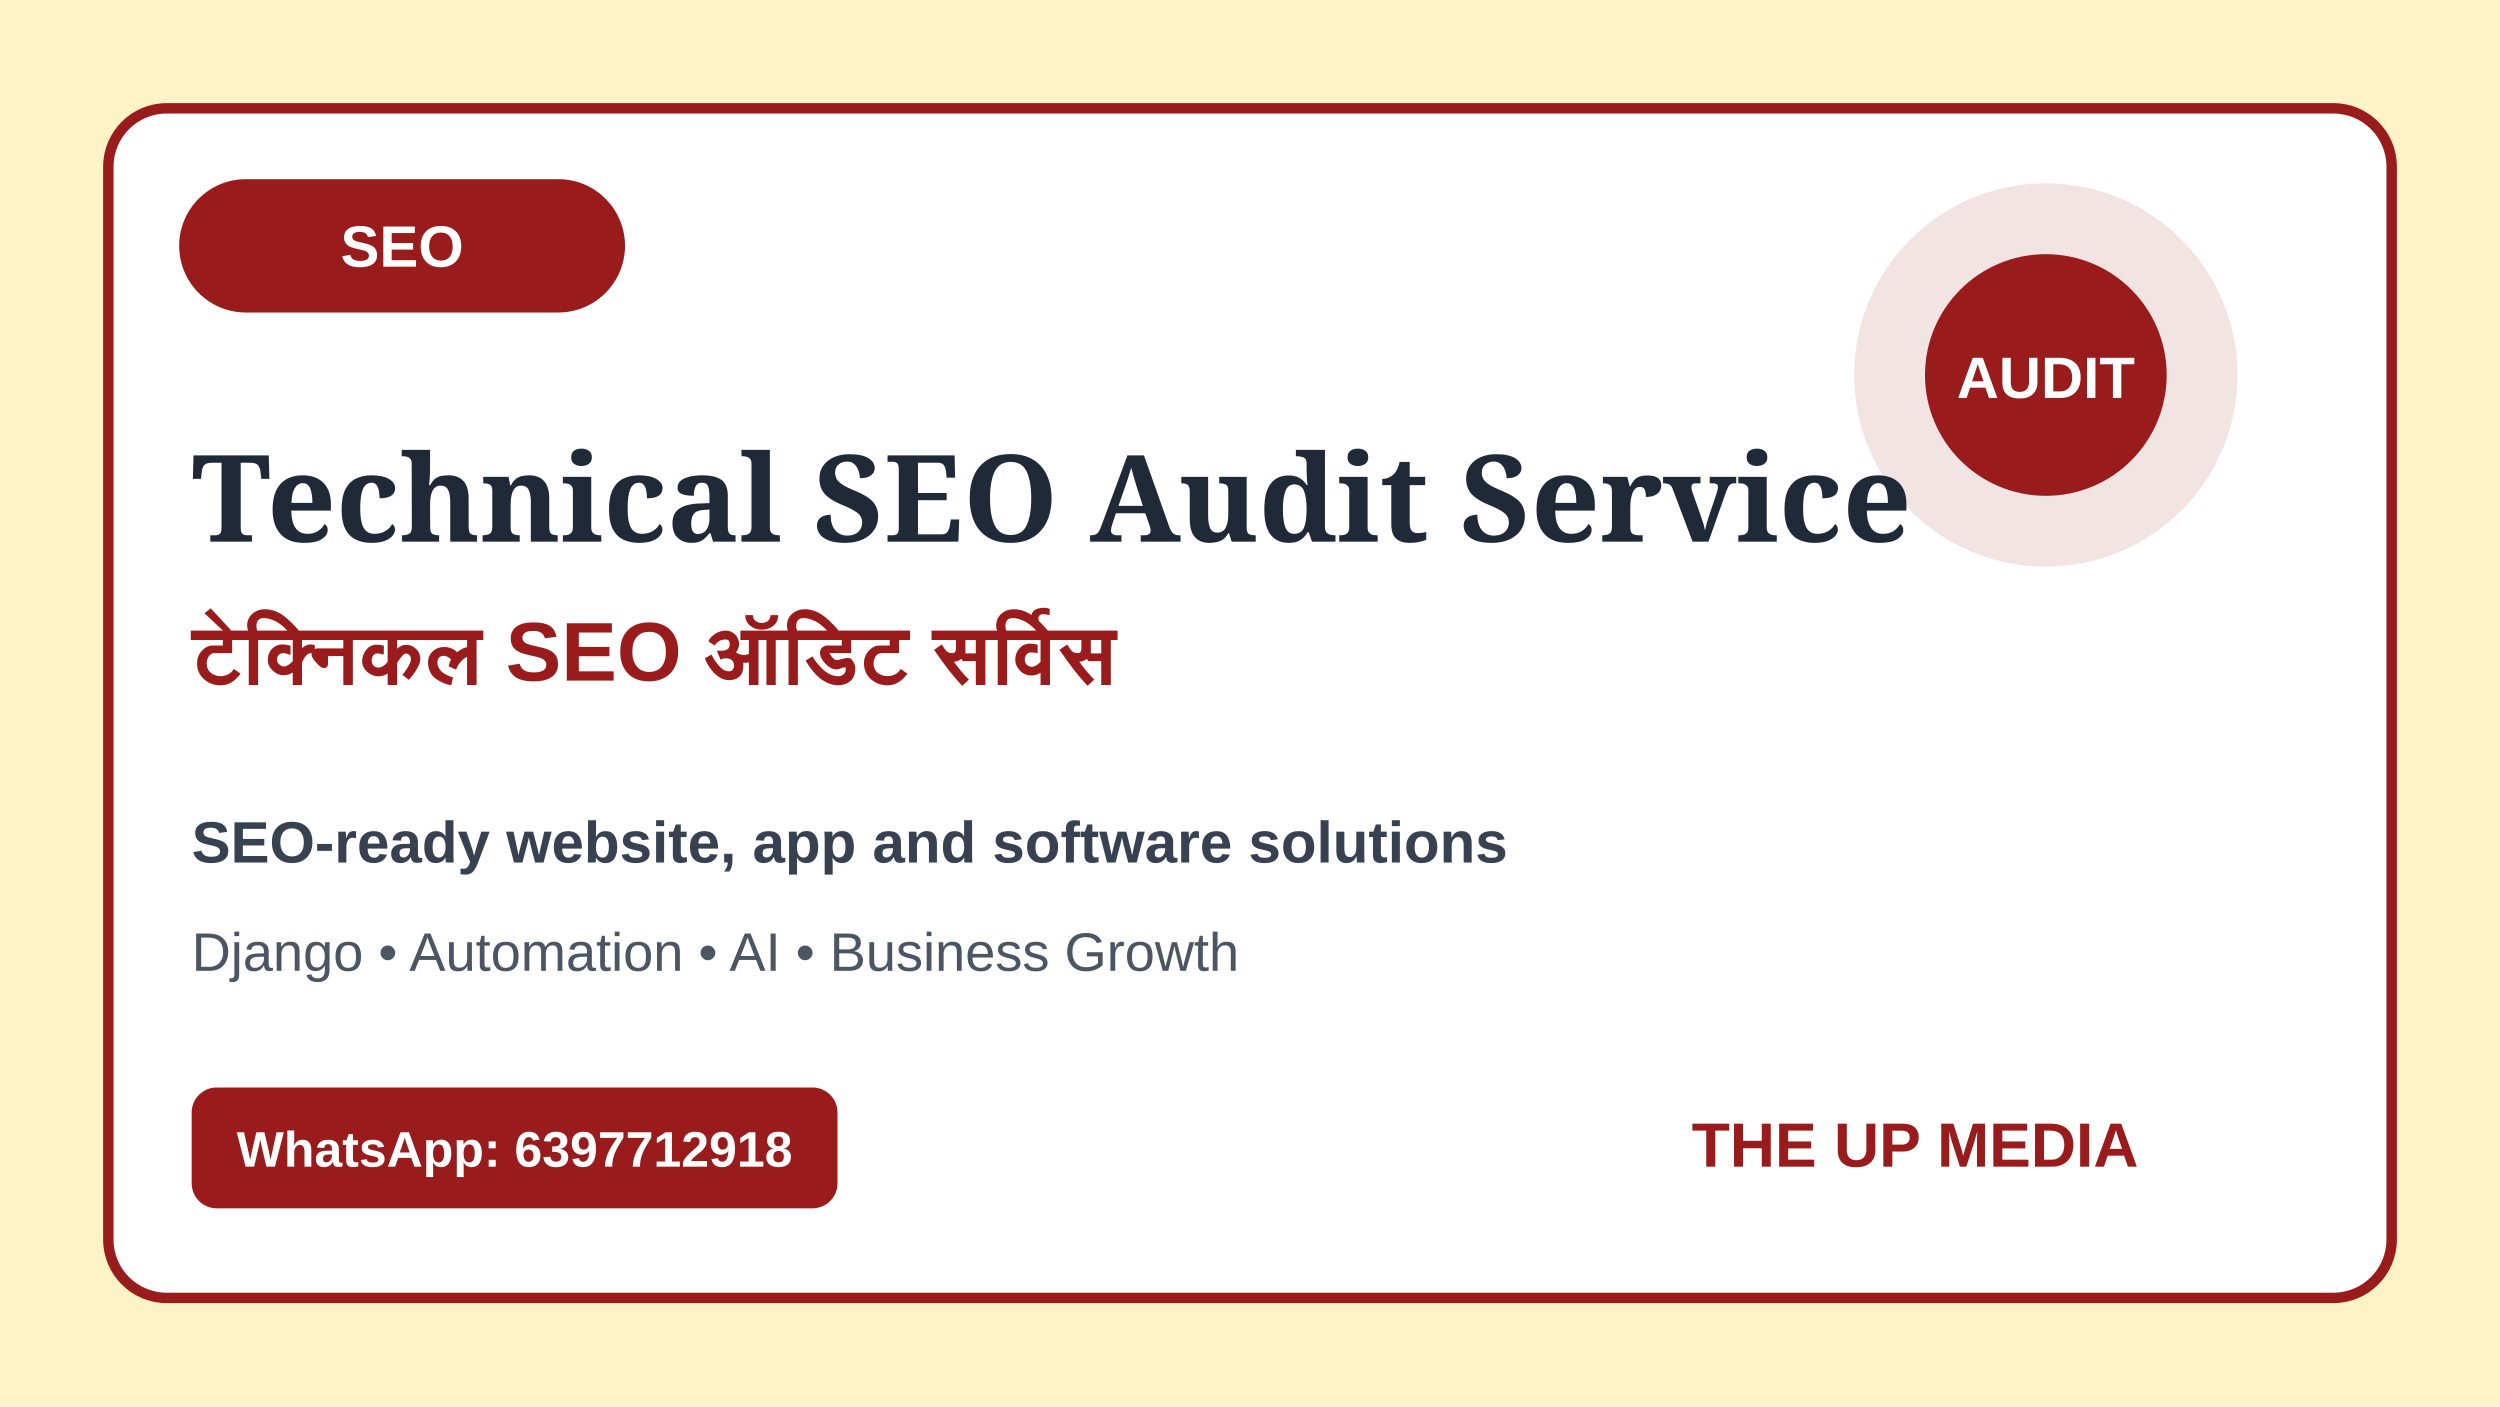
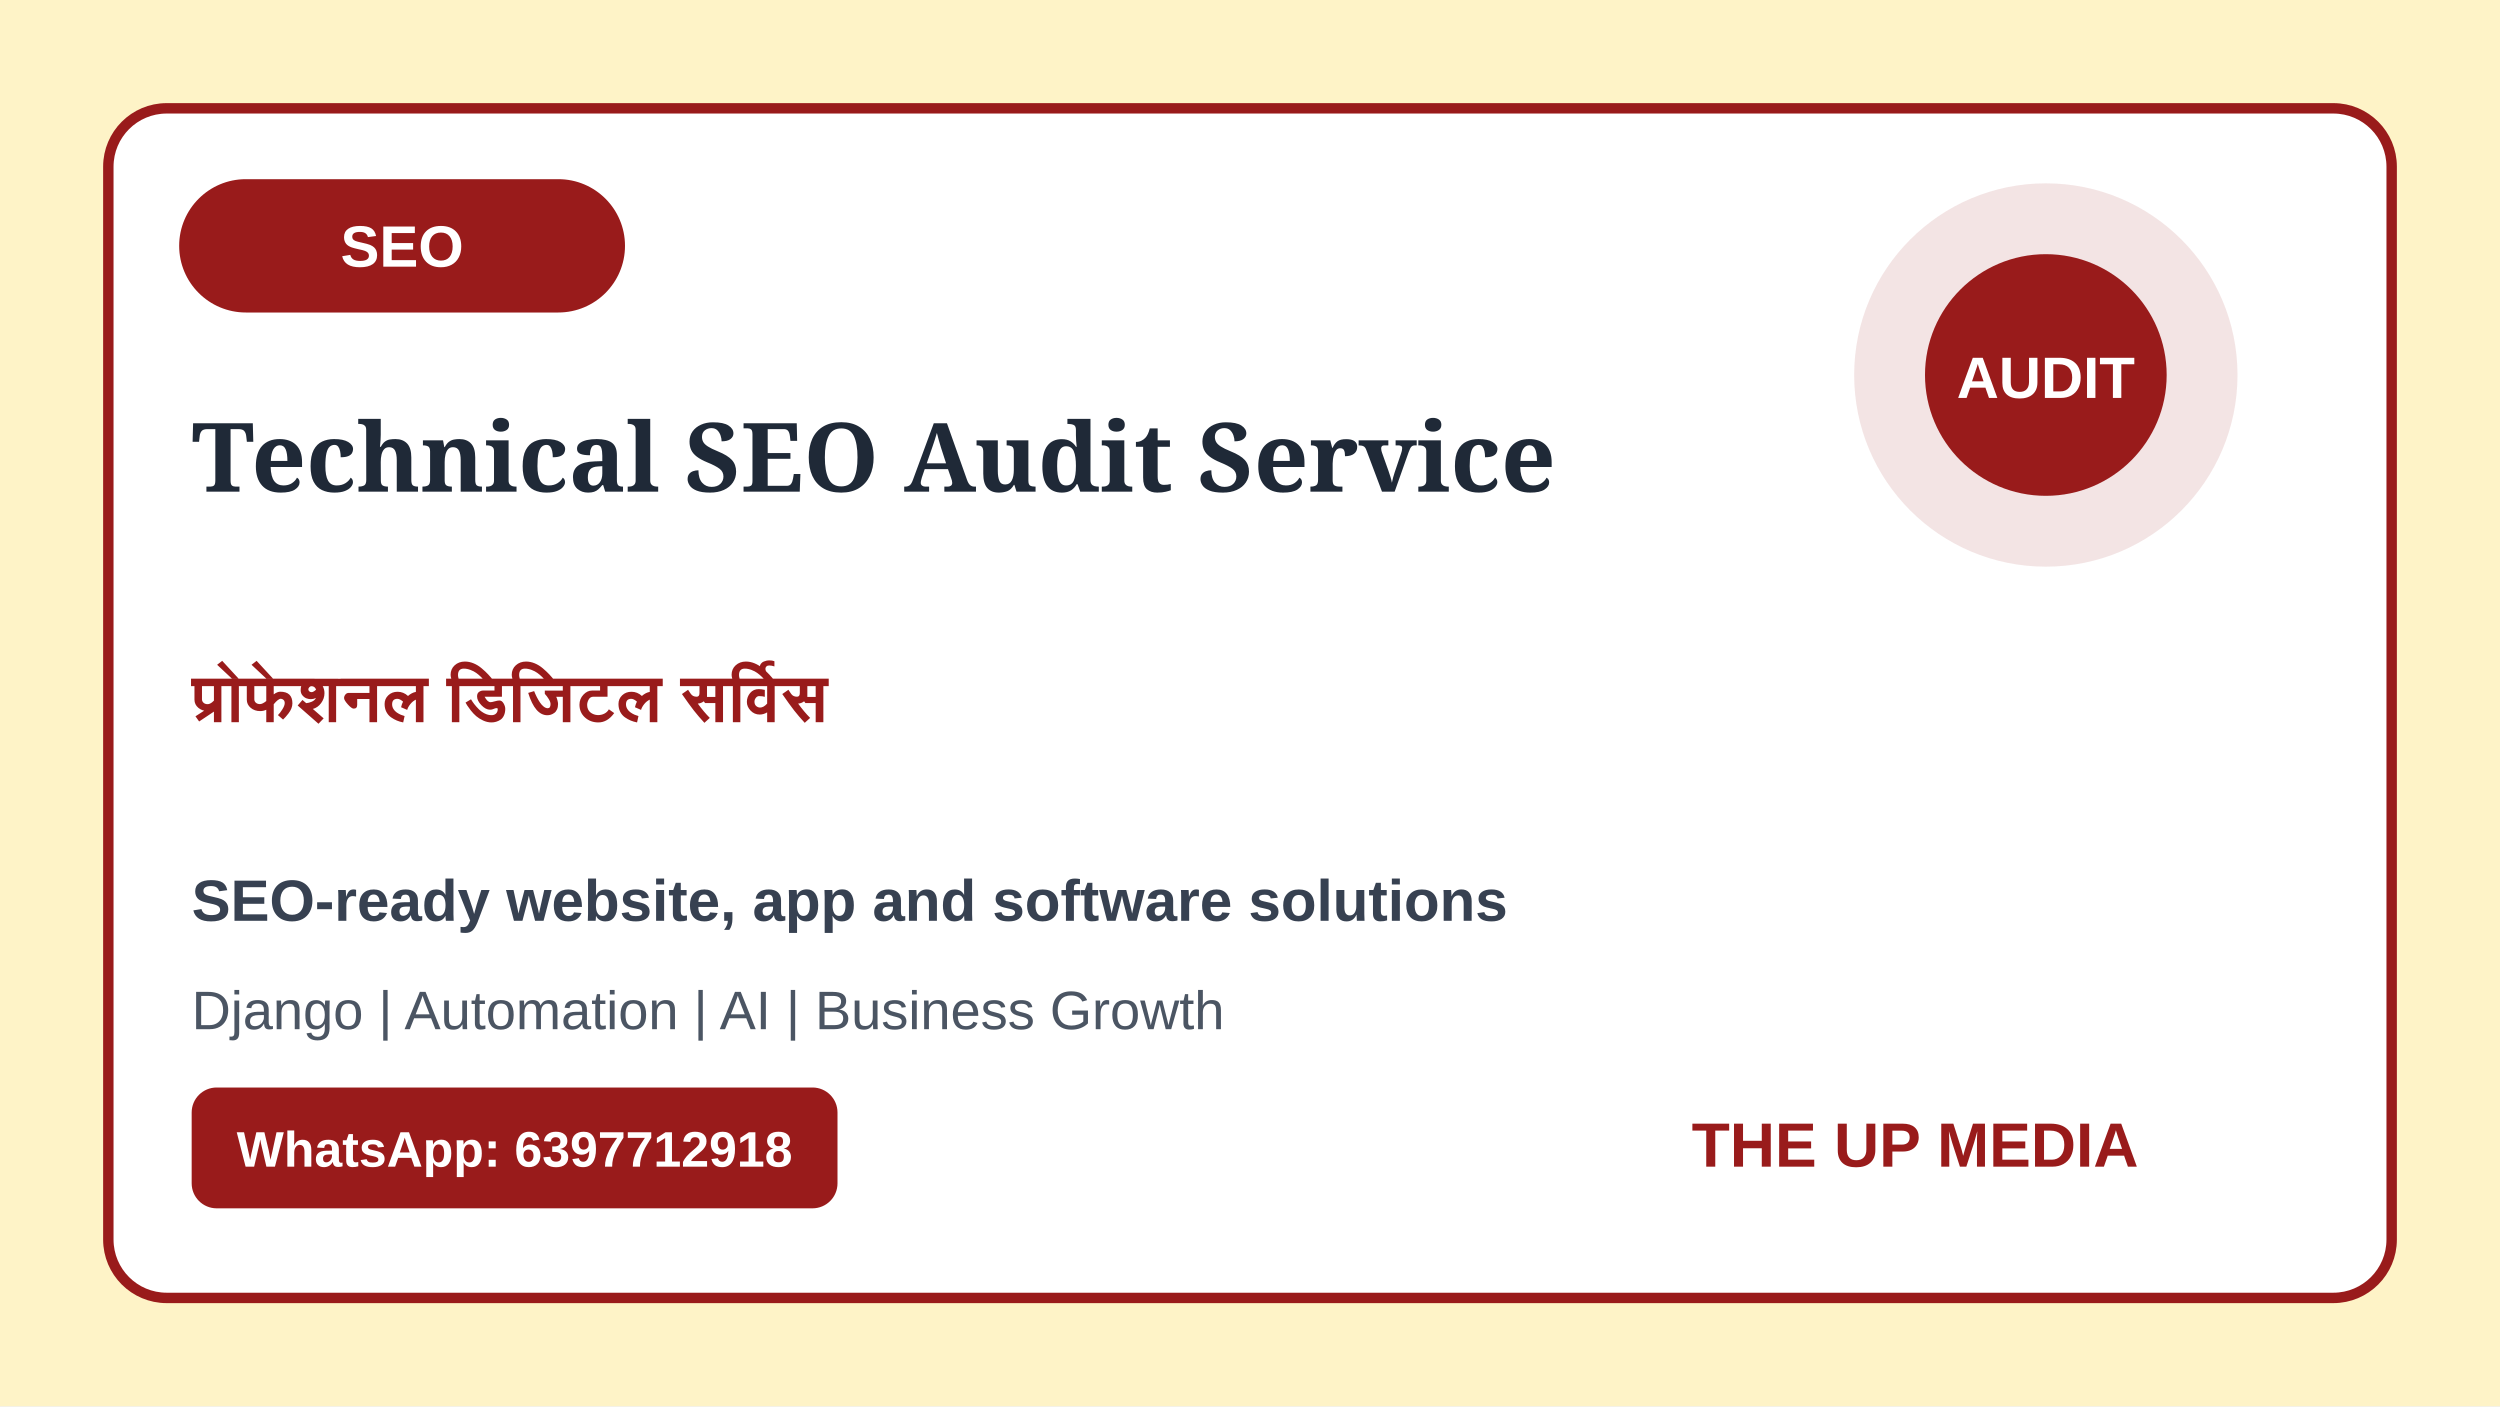
<svg xmlns="http://www.w3.org/2000/svg" width="1200" height="675" viewBox="0 0 1200 675" role="img" aria-label="Technical SEO Audit Service">
  <rect width="1200" height="675" fill="#fef3c7" />
  <rect x="52" y="52" width="1096" height="571" rx="28" fill="#ffffff" stroke="#991b1b" stroke-width="5" />
  <rect x="86" y="86" width="214" height="64" rx="32" fill="#991b1b" />
  <text x="193" y="128" text-anchor="middle" font-family="Arial, sans-serif" font-size="28" font-weight="800" fill="#ffffff">SEO</text>
  <circle cx="982" cy="180" r="92" fill="#991b1b" opacity="0.12" />
  <circle cx="982" cy="180" r="58" fill="#991b1b" />
  <text x="982" y="191" text-anchor="middle" font-family="Arial, sans-serif" font-size="28" font-weight="900" fill="#ffffff">AUDIT</text>
-   <text x="92" y="260" font-family="Georgia, serif" font-size="58" font-weight="900" fill="#1f2937">Technical SEO Audit Service</text>
-   <text x="92" y="328" font-family="Arial, sans-serif" font-size="40" font-weight="800" fill="#991b1b">टेक्निकल SEO ऑडिट सर्विस</text>
-   <text x="92" y="414" font-family="Arial, sans-serif" font-size="28" font-weight="700" fill="#374151">SEO-ready website, app and software solutions</text>
-   <text x="92" y="466" font-family="Arial, sans-serif" font-size="26" fill="#4b5563">Django • Automation • AI • Business Growth</text>
+   <text y="236" font-family="Georgia, serif" font-size="46" font-weight="900" fill="#1f2937">
+     <tspan x="92" dy="0">Technical SEO Audit Service</tspan>
+   </text>
+   <text y="346" font-family="Arial, sans-serif" font-size="32" font-weight="800" fill="#991b1b">
+     <tspan x="92" dy="0">प्रोफेशनल डिजिटल सर्विस</tspan>
+   </text>
+   <text x="92" y="442" font-family="Arial, sans-serif" font-size="28" font-weight="700" fill="#374151">SEO-ready website, app and software solutions</text>
+   <text x="92" y="494" font-family="Arial, sans-serif" font-size="26" fill="#4b5563">Django | Automation | AI | Business Growth</text>
  <rect x="92" y="522" width="310" height="58" rx="12" fill="#991b1b" />
  <text x="247" y="560" text-anchor="middle" font-family="Arial, sans-serif" font-size="24" font-weight="800" fill="#ffffff">WhatsApp: 6397712918</text>
  <text x="812" y="560" font-family="Arial, sans-serif" font-size="30" font-weight="900" fill="#991b1b">THE UP MEDIA</text>
</svg>
